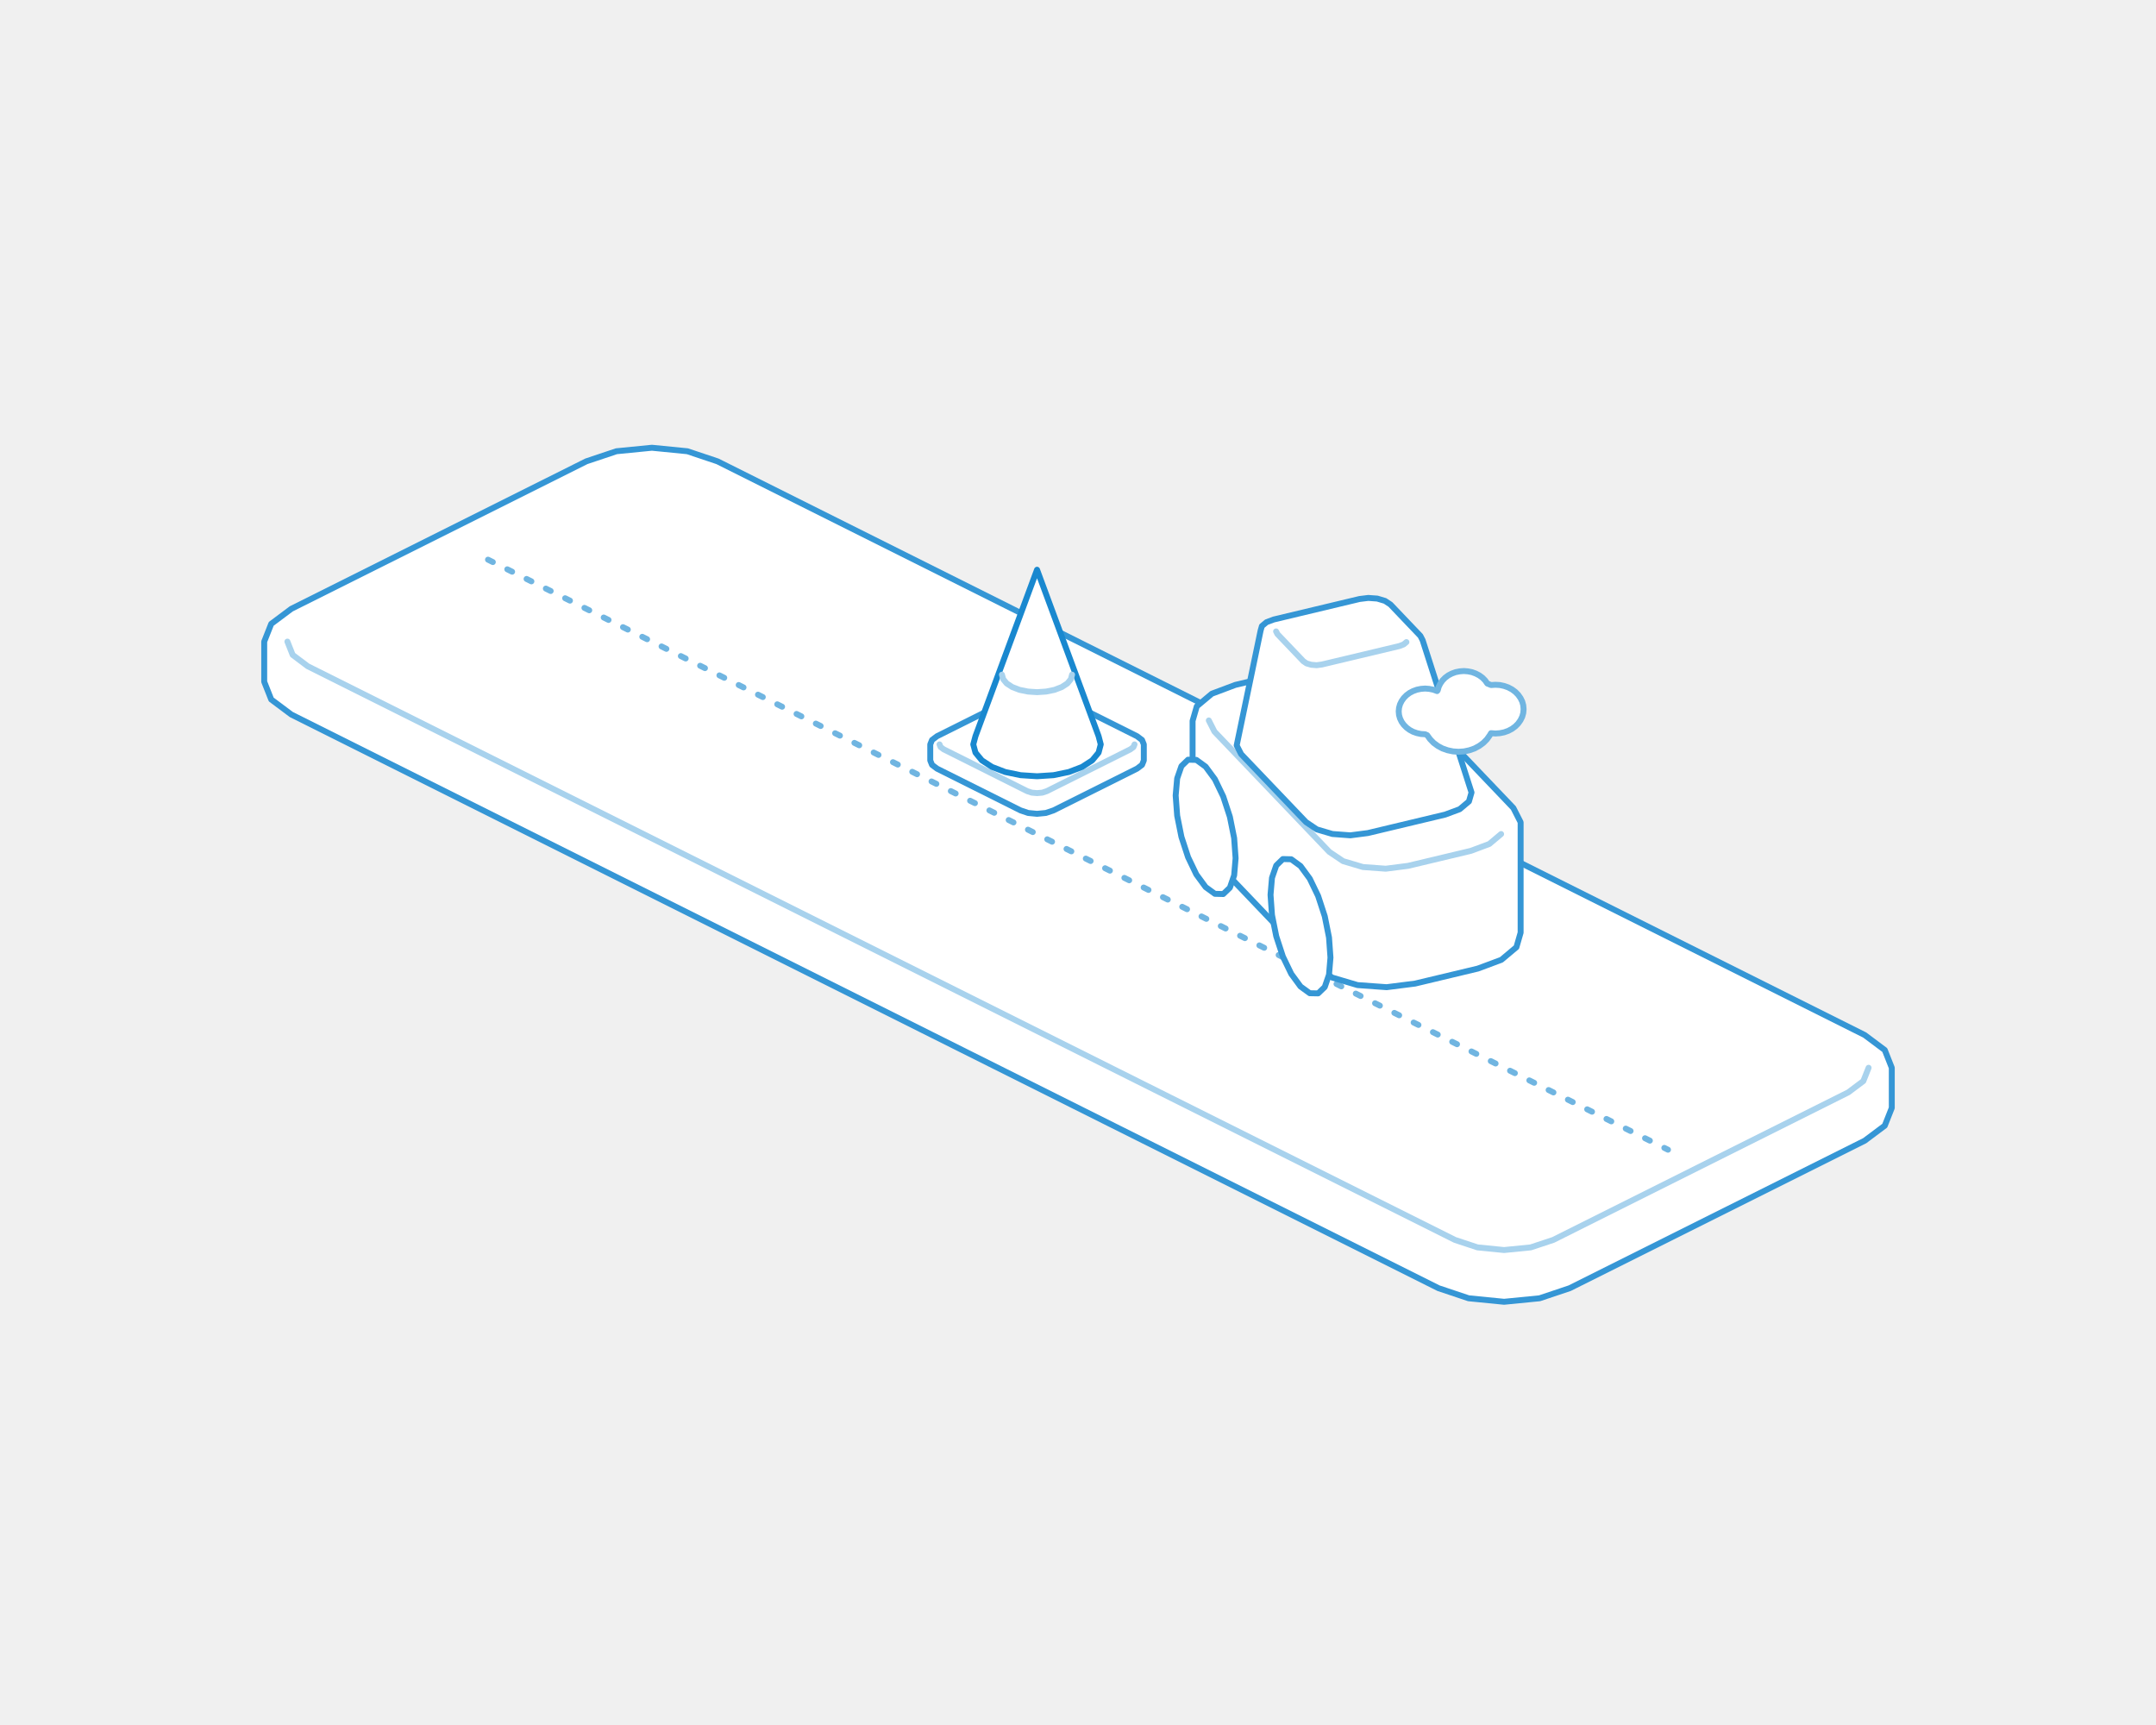
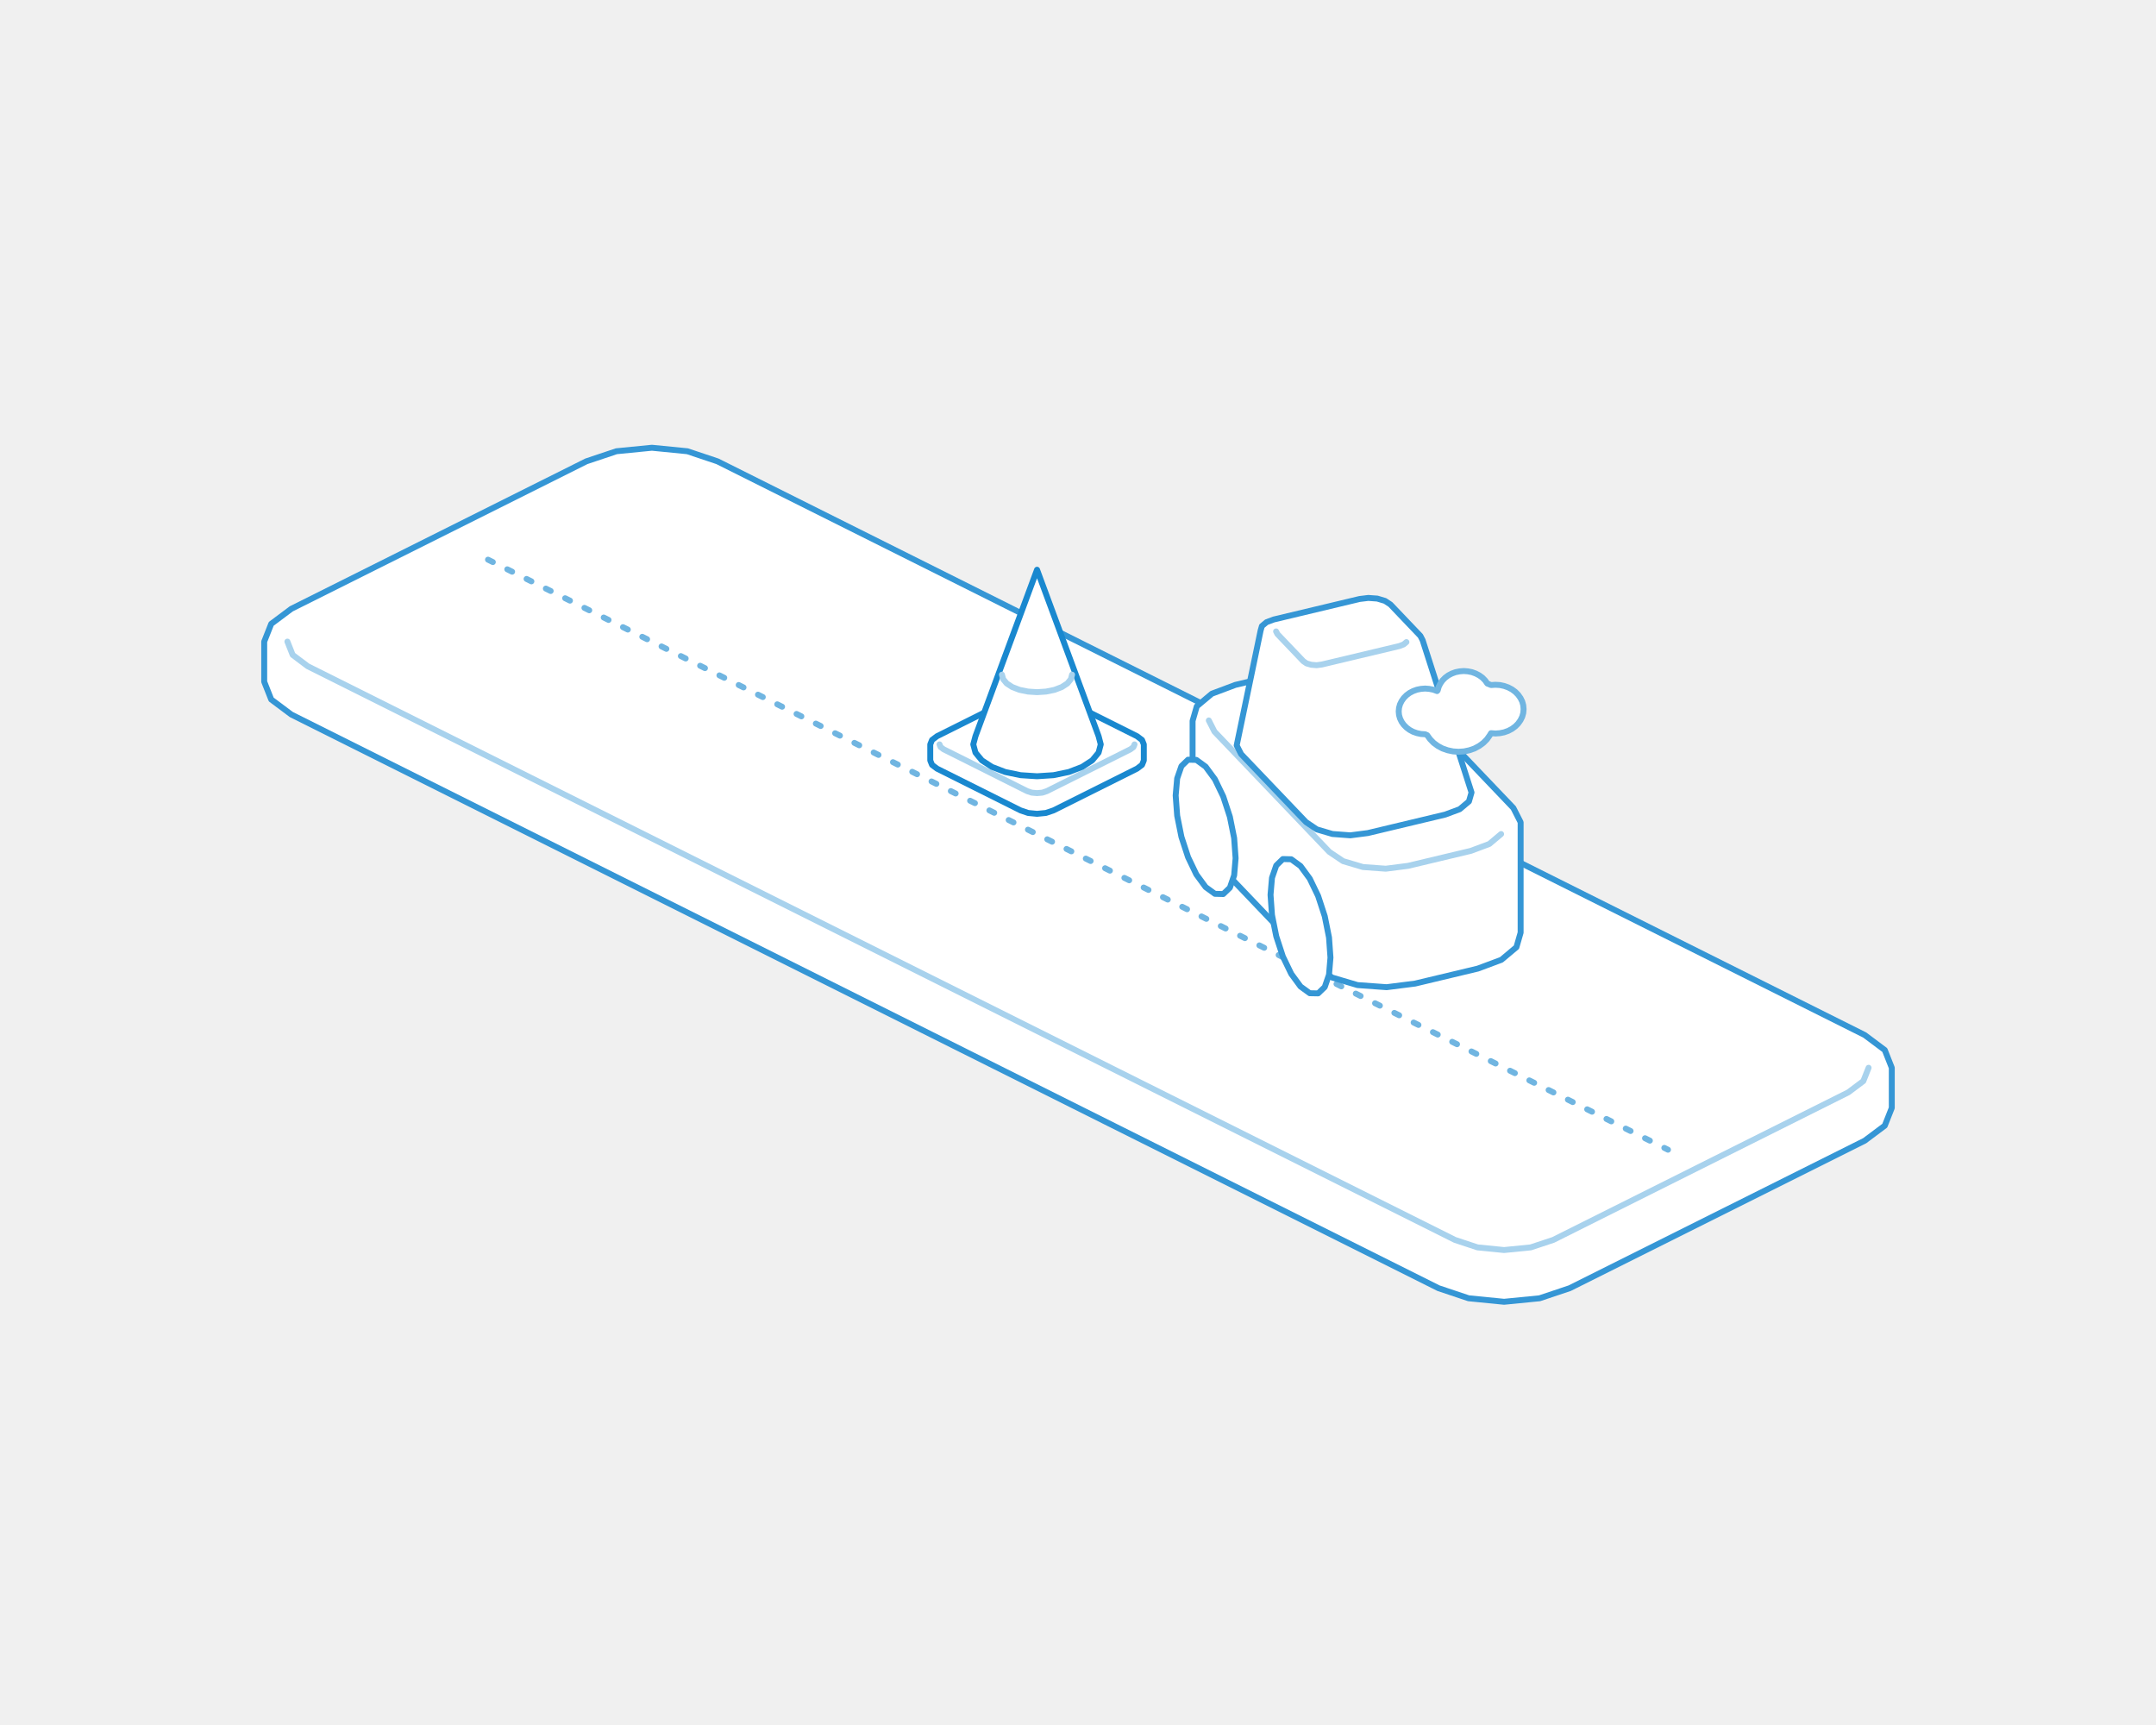
<svg xmlns="http://www.w3.org/2000/svg" viewBox="0 0 400 320" width="400" height="320" role="img" aria-label="A car broken down askew in its lane on a two-lane road, a traffic cone behind it and smoke rising off its bonnet.">
  <g>
    <g>
      <path d="M49.02 119.02L50.32 115.73L54.05 112.94L108.78 85.58L114.36 83.71L120.95 83.06L127.53 83.71L133.11 85.58L345.95 192L349.68 194.79L350.98 198.08L350.98 205.53L349.68 208.82L345.95 211.61L291.22 238.97L285.64 240.84L279.05 241.49L272.47 240.84L266.89 238.97L54.05 132.55L50.32 129.76L49.02 126.47Z" fill="#FFFFFF" stroke="#3596D5" stroke-width="1.1" stroke-linecap="round" stroke-linejoin="round" vector-effect="non-scaling-stroke" />
      <path d="M346.68 198.08L345.7 200.55L342.91 202.64L288.18 230.01L283.99 231.4L279.05 231.89L274.12 231.4L269.93 230.01L57.09 123.59L54.3 121.49L53.32 119.02" fill="none" stroke="#A8D2ED" stroke-width="1.1" stroke-linecap="round" stroke-linejoin="round" vector-effect="non-scaling-stroke" />
    </g>
    <path d="M90.54 103.82L309.46 213.28" fill="none" stroke="#70B5E1" stroke-width="1.1" stroke-dasharray="1px, 3px" stroke-linecap="round" stroke-linejoin="round" vector-effect="non-scaling-stroke" />
    <g>
      <g>
-         <path d="M172.59 138.09L172.92 137.27L173.85 136.57L189.36 128.82L190.75 128.35L192.4 128.19L194.04 128.35L195.44 128.82L210.95 136.57L211.88 137.27L212.21 138.09L212.21 141.07L211.88 141.89L210.95 142.59L195.44 150.34L194.04 150.81L192.4 150.97L190.75 150.81L189.36 150.34L173.85 142.59L172.92 141.89L172.59 141.07Z" fill="#FFFFFF" stroke="#3596D5" stroke-width="1.1" stroke-linecap="round" stroke-linejoin="round" vector-effect="non-scaling-stroke" />
+         <path d="M172.59 138.09L172.92 137.27L173.85 136.57L189.36 128.82L190.75 128.35L192.4 128.19L194.04 128.35L195.44 128.82L210.95 136.57L211.88 137.27L212.21 138.09L212.21 141.07L211.88 141.89L210.95 142.59L195.44 150.34L194.04 150.81L192.4 150.97L190.75 150.81L189.36 150.34L173.85 142.59L172.92 141.89L172.59 141.07Z" fill="#FFFFFF" stroke="#1988CF" stroke-width="1.1" stroke-linecap="round" stroke-linejoin="round" vector-effect="non-scaling-stroke" />
        <path d="M210.49 138.09L210.29 138.58L209.73 139L194.22 146.76L193.39 147.04L192.4 147.13L191.41 147.04L190.57 146.76L175.07 139L174.51 138.58L174.31 138.09" fill="none" stroke="#A8D2ED" stroke-width="1.1" stroke-linecap="round" stroke-linejoin="round" vector-effect="non-scaling-stroke" />
      </g>
      <path d="M180.57 138.09L180.98 136.56L192.4 105.69L203.82 136.56L204.22 138.09L203.82 139.62L202.64 141.05L200.76 142.27L198.31 143.21L195.46 143.8L192.4 144L189.34 143.8L186.49 143.21L184.04 142.27L182.16 141.05L180.98 139.62Z" fill="#FFFFFF" stroke="#1988CF" stroke-width="1.1" stroke-linecap="round" stroke-linejoin="round" vector-effect="non-scaling-stroke" />
      <path d="M198.9 125.15L198.68 125.99L198.03 126.78L197 127.45L195.65 127.97L194.08 128.29L192.4 128.4L190.72 128.29L189.15 127.97L187.8 127.45L186.77 126.78L186.12 125.99L185.89 125.15" fill="none" stroke="#A8D2ED" stroke-width="1.1" stroke-linecap="round" stroke-linejoin="round" vector-effect="non-scaling-stroke" />
    </g>
    <g>
      <g>
        <path d="M221.26 133.73L222.04 131.03L224.83 128.69L229.2 127.05L240.84 124.28L246.12 123.6L251.52 123.99L256.21 125.39L259.47 127.57L280.77 149.88L282.12 152.53L282.12 173.01L281.34 175.71L278.55 178.05L274.18 179.68L262.54 182.46L257.26 183.13L251.86 182.74L247.17 181.35L243.91 179.16L222.61 156.85L221.26 154.21Z" fill="#FFFFFF" stroke="#3596D5" stroke-width="1.1" stroke-linecap="round" stroke-linejoin="round" vector-effect="non-scaling-stroke" />
        <path d="M278.5 154.72L276.31 156.56L272.89 157.84L261.24 160.62L257.1 161.15L252.86 160.84L249.19 159.75L246.63 158.03L225.32 135.72L224.27 133.65" fill="none" stroke="#A8D2ED" stroke-width="1.1" stroke-linecap="round" stroke-linejoin="round" vector-effect="non-scaling-stroke" />
      </g>
      <g>
        <path d="M229.44 138.28L233.88 116.97L234.12 116.14L234.98 115.42L236.32 114.92L252.23 111.12L253.86 110.92L255.52 111.04L256.96 111.47L257.97 112.14L263.52 117.96L263.94 118.77L273.01 147.01L272.53 148.67L270.82 150.11L268.13 151.11L253.77 154.54L250.52 154.96L247.2 154.71L244.32 153.86L242.31 152.51L230.27 139.9Z" fill="#FFFFFF" stroke="#3596D5" stroke-width="1.1" stroke-linecap="round" stroke-linejoin="round" vector-effect="non-scaling-stroke" />
        <path d="M260.93 119.11L260.42 119.54L259.61 119.85L245.25 123.27L244.28 123.4L243.28 123.32L242.41 123.07L241.81 122.66L237 117.62L236.75 117.13" fill="none" stroke="#A8D2ED" stroke-width="1.1" stroke-linecap="round" stroke-linejoin="round" vector-effect="non-scaling-stroke" />
      </g>
      <path d="M229.24 159.21L228.97 155.47L228.18 151.53L226.95 147.77L225.4 144.56L223.68 142.22L221.96 140.97L220.42 140.93L219.19 142.12L218.4 144.4L218.12 147.57L218.4 151.31L219.19 155.25L220.42 159.01L221.96 162.22L223.68 164.56L225.4 165.81L226.95 165.85L228.18 164.67L228.97 162.38Z" fill="#FFFFFF" stroke="#3596D5" stroke-width="1.1" stroke-linecap="round" stroke-linejoin="round" vector-effect="non-scaling-stroke" />
      <path d="M246.84 177.64L246.57 173.91L245.78 169.97L244.55 166.21L243 163L241.28 160.65L239.56 159.4L238.01 159.36L236.78 160.55L235.99 162.84L235.72 166L235.99 169.74L236.78 173.68L238.01 177.44L239.56 180.65L241.28 183L243 184.25L244.55 184.28L245.78 183.1L246.57 180.81Z" fill="#FFFFFF" stroke="#3596D5" stroke-width="1.1" stroke-linecap="round" stroke-linejoin="round" vector-effect="non-scaling-stroke" />
    </g>
    <path d="M259.5 131.97L259.56 132.64L259.74 133.28L260.04 133.9L260.44 134.46L260.94 134.97L261.52 135.4L262.17 135.75L262.88 136L263.63 136.16L264.4 136.21L264.78 136.38L265.32 137.13L265.98 137.81L266.76 138.38L267.63 138.85L268.58 139.18L269.58 139.39L270.6 139.46L271.62 139.39L272.61 139.18L273.56 138.85L274.43 138.38L275.21 137.81L275.88 137.13L276.41 136.38L276.63 136.01L277.45 136.07L278.27 136.01L279.06 135.85L279.82 135.58L280.52 135.21L281.14 134.75L281.67 134.21L282.1 133.6L282.42 132.95L282.61 132.26L282.67 131.55L282.61 130.84L282.42 130.15L282.1 129.5L281.67 128.89L281.14 128.35L280.52 127.89L279.82 127.52L279.06 127.25L278.27 127.08L277.45 127.03L276.63 127.08L275.94 126.8L275.54 126.23L275.04 125.72L274.45 125.29L273.8 124.95L273.09 124.69L272.34 124.54L271.58 124.48L270.81 124.54L270.06 124.69L269.35 124.95L268.7 125.29L268.12 125.72L267.62 126.23L267.22 126.8L266.92 127.41L266.74 128.06L266.62 128.2L265.91 127.94L265.16 127.79L264.4 127.73L263.63 127.79L262.88 127.94L262.17 128.2L261.52 128.54L260.94 128.97L260.44 129.48L260.04 130.05L259.74 130.66L259.56 131.31Z" fill="#FFFFFF" stroke="#70B5E1" stroke-width="1.1" stroke-linecap="round" stroke-linejoin="round" vector-effect="non-scaling-stroke" />
  </g>
</svg>
